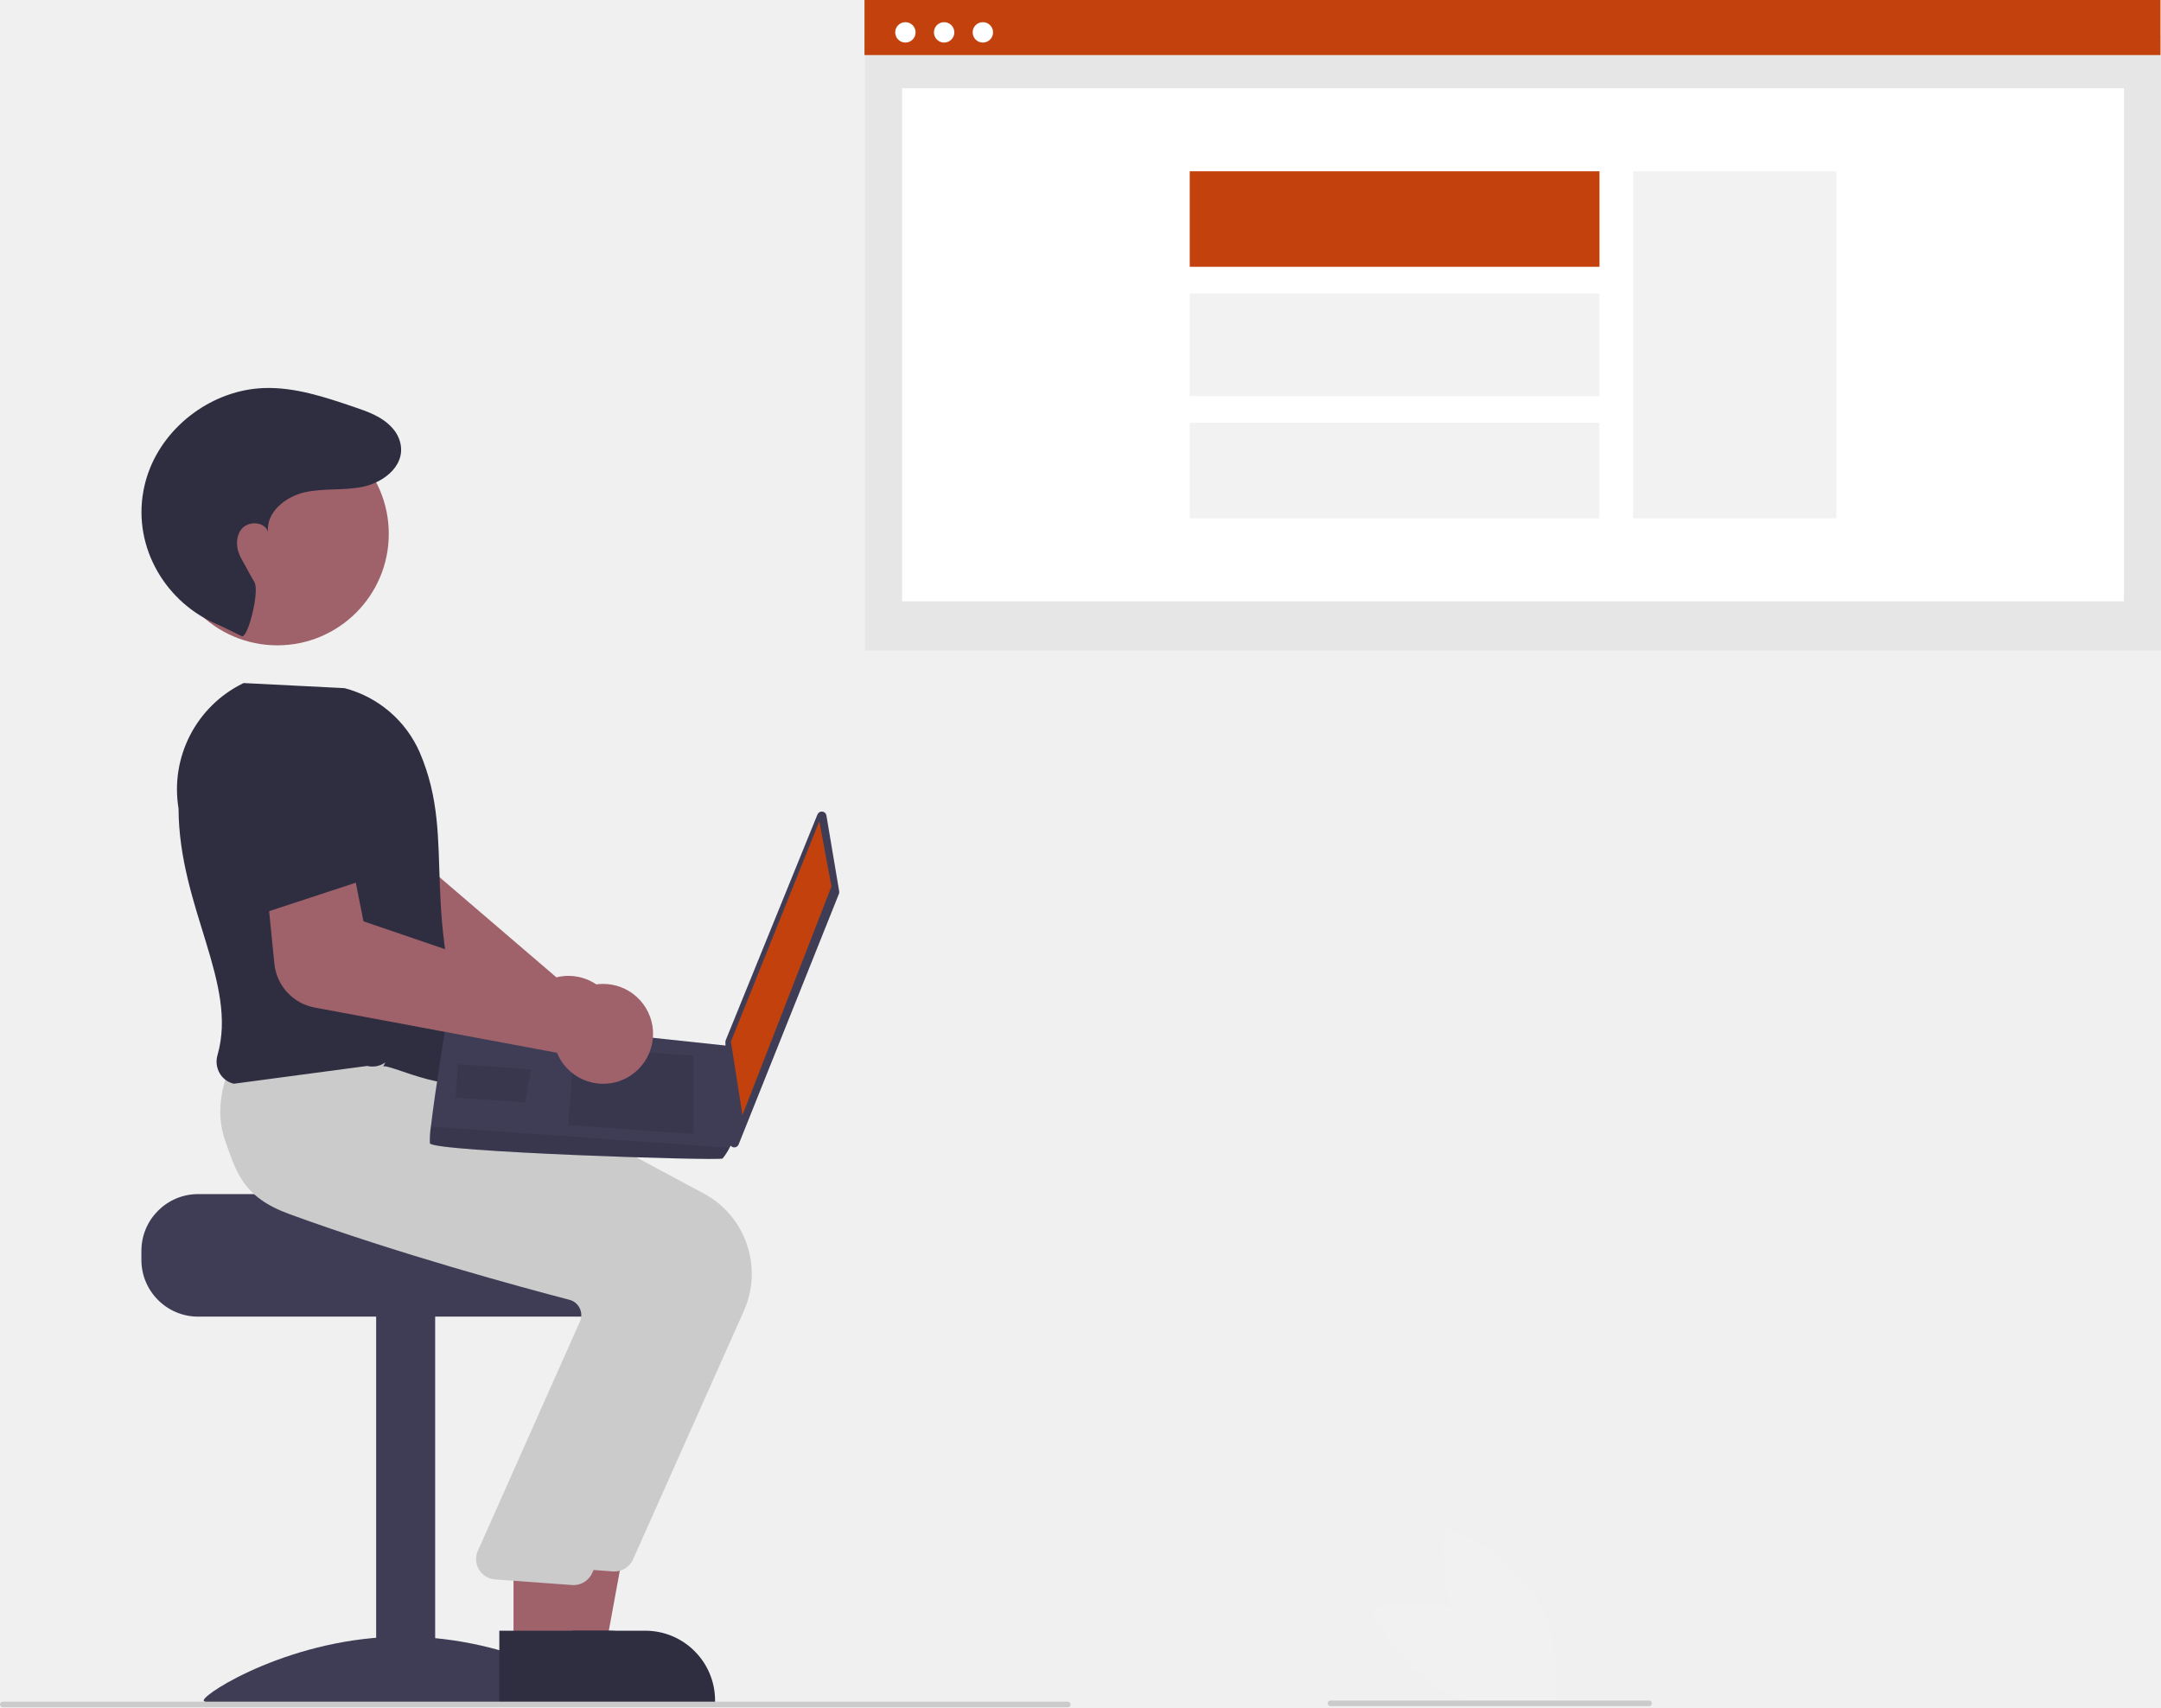
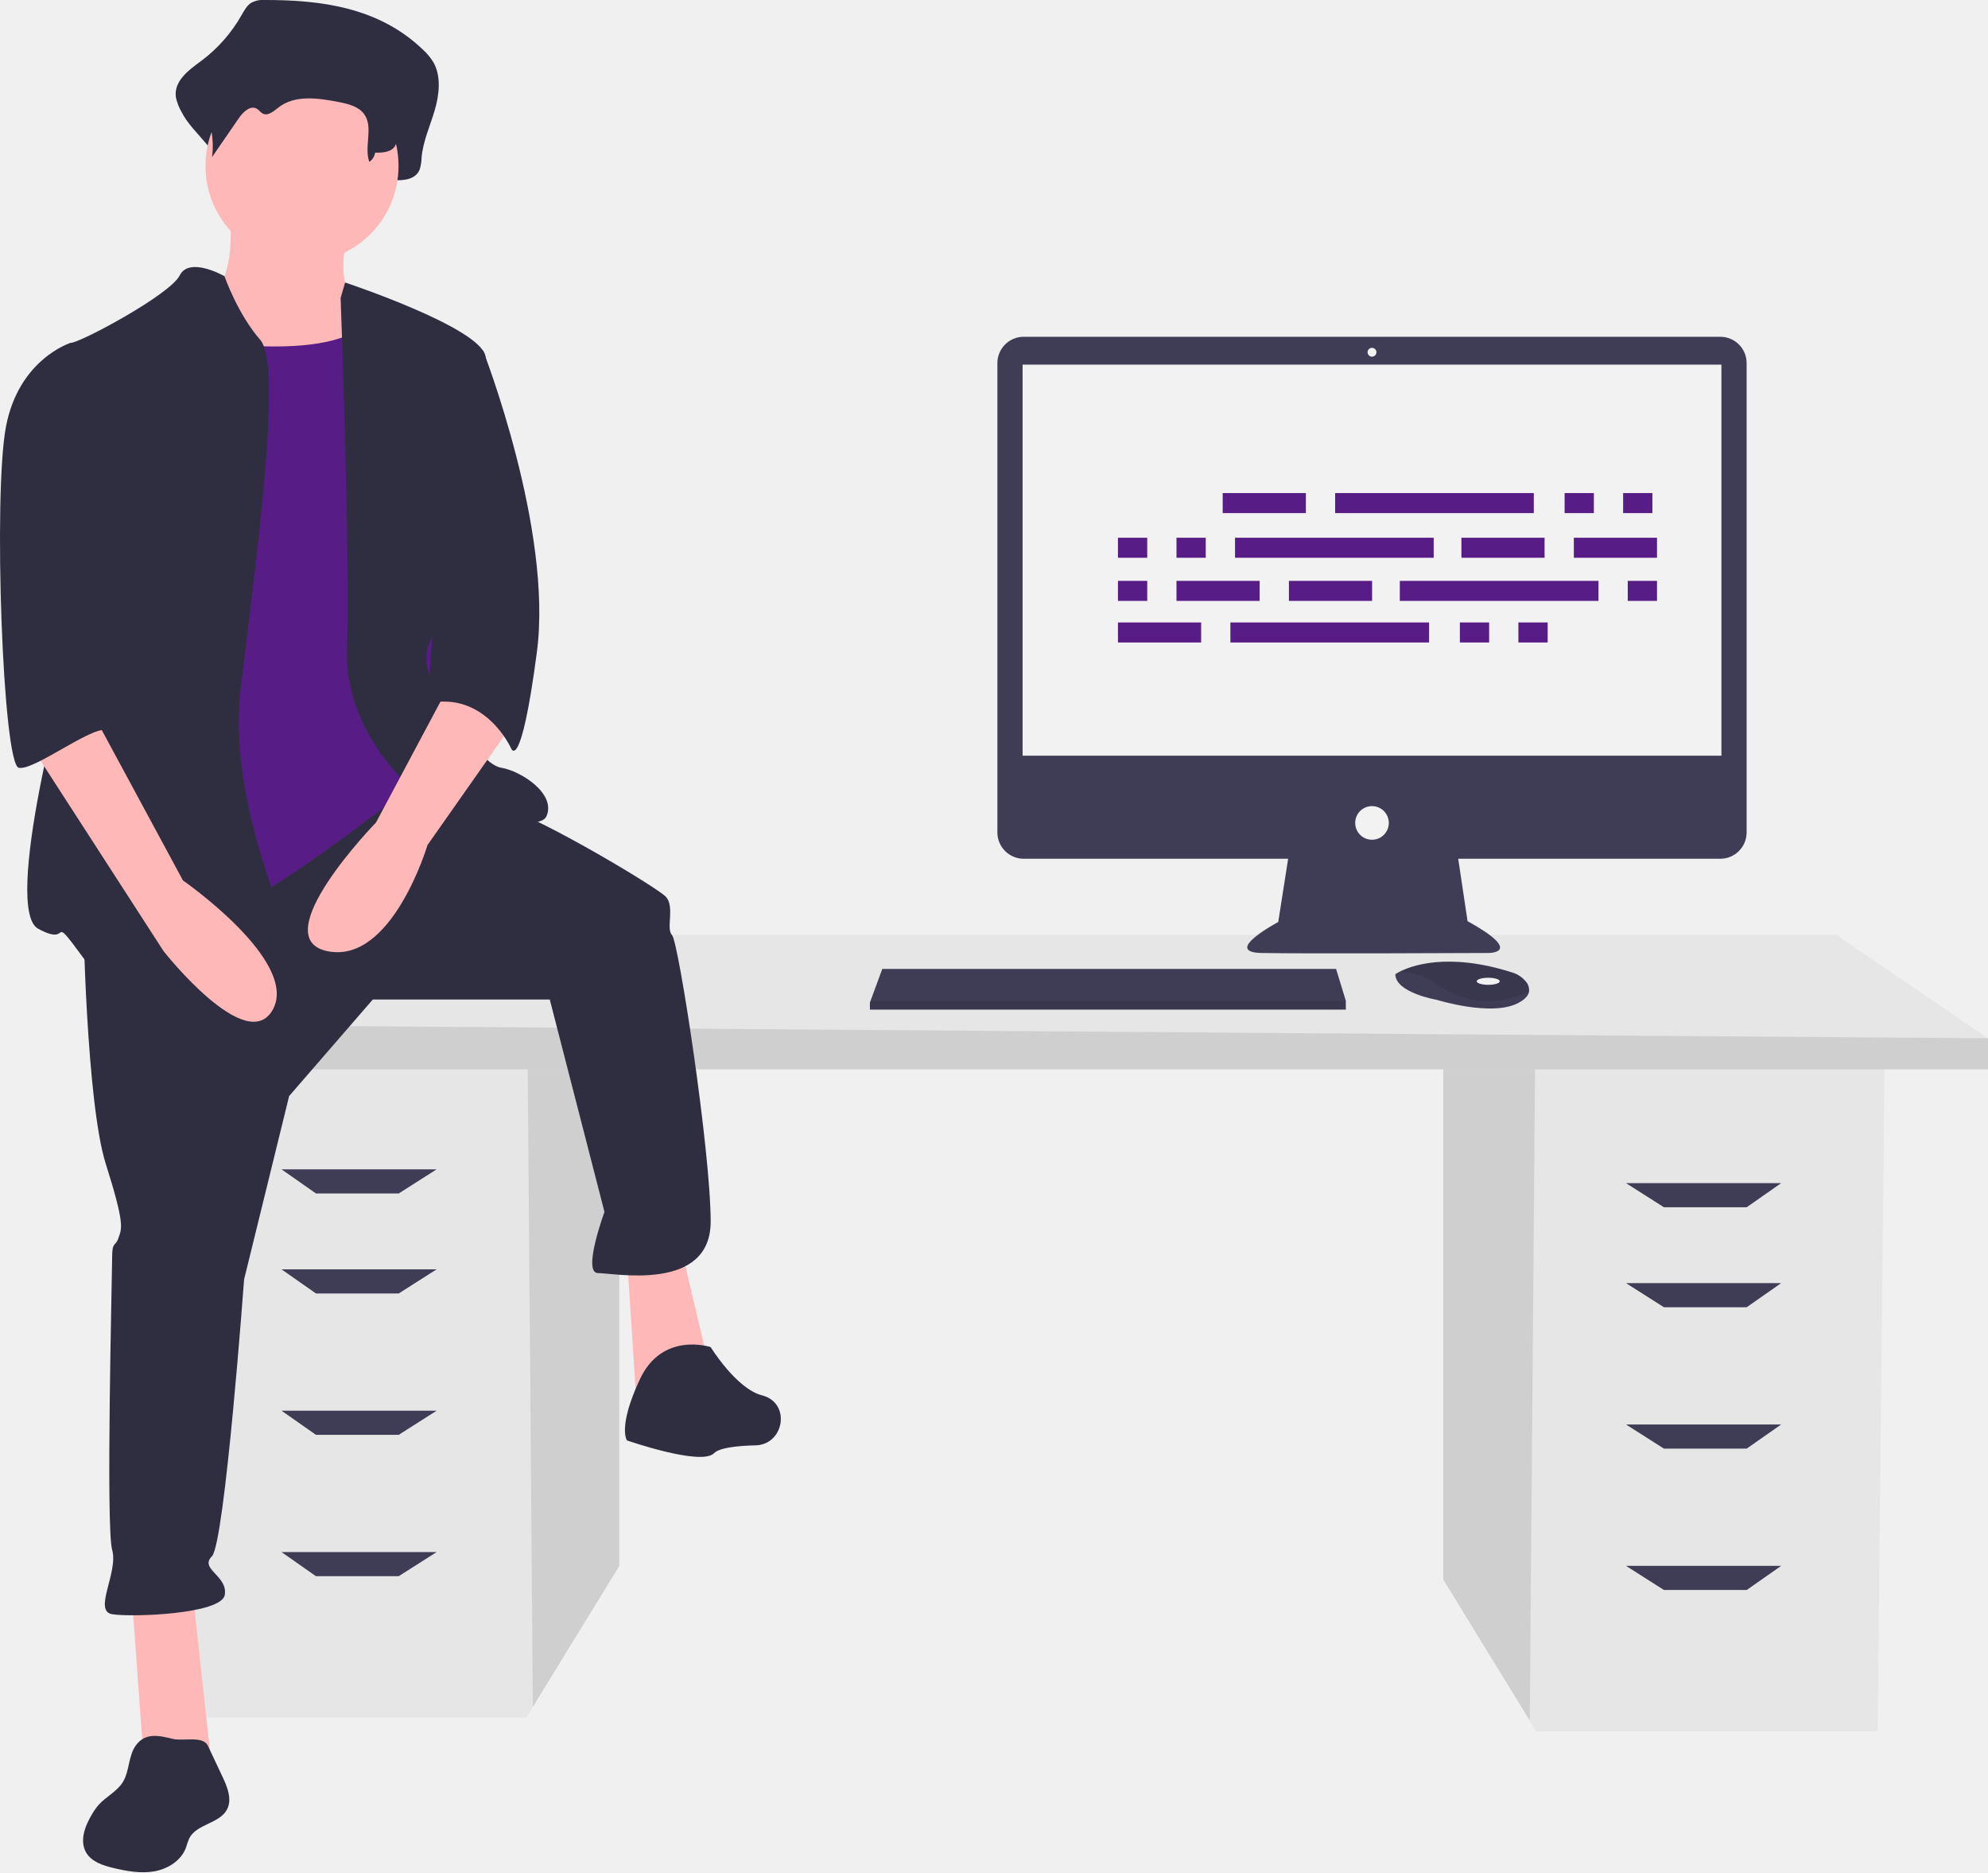
- <svg xmlns="http://www.w3.org/2000/svg" id="b4e9d833-dfac-4889-b0f2-073e524f4cae" data-name="Layer 1" width="773.114" height="610.804" viewBox="0 0 773.114 610.804">
-   <rect id="e81a7c33-c795-457d-8abc-c4a3c260cd56" data-name="Rectangle 62" x="309.473" y="12.711" width="463.641" height="220.006" fill="#e6e6e6" />
-   <rect id="be98c830-918a-42d1-b1b0-0085d5874e90" data-name="Rectangle 75" x="322.731" y="31.577" width="437.126" height="183.558" fill="#fff" />
-   <rect id="ea07d9fd-7a34-4098-acd7-056fd1871281" data-name="Rectangle 80" x="309.276" width="463.641" height="19.697" fill="#c2410c" />
-   <circle id="b9ed5a45-8896-4ed9-86b4-15f853c9a185" data-name="Ellipse 90" cx="323.913" cy="11.582" r="3.651" fill="#fff" />
-   <circle id="a9233a38-f8ba-48e0-88f3-496fd4836d40" data-name="Ellipse 91" cx="337.77" cy="11.582" r="3.651" fill="#fff" />
-   <circle id="aa82180f-a6a9-4f5f-82fc-e73106f4ad92" data-name="Ellipse 92" cx="351.627" cy="11.582" r="3.651" fill="#fff" />
-   <rect x="584.272" y="61.279" width="72.676" height="124.155" fill="#f2f2f2" />
-   <rect x="425.64" y="61.277" width="146.59" height="34.175" fill="#c2410c" />
-   <rect x="425.64" y="104.969" width="146.59" height="36.771" fill="#f2f2f2" />
-   <rect x="425.64" y="151.257" width="146.59" height="34.175" fill="#f2f2f2" />
-   <path d="M434.646,511.7a17.867,17.867,0,0,0-19.79-17.862,17.202,17.202,0,0,0-2.348.433l-60.464-51.827,3.613-19.475-29.802-9.658-8.985,31.211a18.103,18.103,0,0,0,7.68,20.204l74.381,47.045a17.068,17.068,0,0,0,.091,1.752,17.867,17.867,0,0,0,21.691,15.502,17.382,17.382,0,0,0,2.105-.608A17.92,17.92,0,0,0,434.646,511.7Z" transform="translate(-213.4429 -144.5982)" fill="#9f616a" />
-   <path d="M284.325,571.807h77.958c0,2.241,80.345,4.059,80.345,4.059a20.884,20.884,0,0,1,3.426,3.248,20.152,20.152,0,0,1,4.71,12.99v3.248A20.305,20.305,0,0,1,430.466,615.65H284.325a20.315,20.315,0,0,1-20.297-20.297v-3.248A20.326,20.326,0,0,1,284.325,571.807Z" transform="translate(-213.4429 -144.5982)" fill="#3f3d56" />
-   <rect x="134.573" y="470.245" width="21.109" height="136.399" fill="#3f3d56" />
-   <path d="M429.206,752.939c0,2.554-31.988.988-71.447.988s-71.447,1.566-71.447-.988,31.988-22.806,71.447-22.806S429.206,750.385,429.206,752.939Z" transform="translate(-213.4429 -144.5982)" fill="#3f3d56" />
-   <polygon points="196.707 589.916 216.613 589.914 226.084 538.282 196.703 538.284 196.707 589.916" fill="#9f616a" />
-   <path d="M405.072,753.811l64.189-.002v-.812a24.984,24.984,0,0,0-24.983-24.984h-.003l-39.205.002Z" transform="translate(-213.4429 -144.5982)" fill="#2f2e41" />
-   <path d="M439.924,702.496l39.687-88.996a32.616,32.616,0,0,0-14.32-41.868l-86.083-46.161-39.282-3.341-36.234-3.294-.261.442c-.334.565-8.125,14.021-2.859,28.776,3.995,11.192,14.385,19.934,30.883,25.984,38.507,14.119,82.991,26.187,100.328,30.719a5.604,5.604,0,0,1,3.591,2.857,5.681,5.681,0,0,1,.319,4.545L398.822,694.997a7.307,7.307,0,0,0,6.186,9.79l27.55,2.006q.351.033.699.033A7.302,7.302,0,0,0,439.924,702.496Z" transform="translate(-213.4429 -144.5982)" fill="#cbcbcb" />
-   <polygon points="183.716 589.916 203.622 589.914 213.094 538.282 183.713 538.284 183.716 589.916" fill="#9f616a" />
-   <path d="M392.082,753.811l64.189-.002v-.812a24.984,24.984,0,0,0-24.983-24.984h-.003l-39.205.002Z" transform="translate(-213.4429 -144.5982)" fill="#2f2e41" />
-   <path d="M425.31,707.367l39.687-88.996a32.616,32.616,0,0,0-14.32-41.868l-86.083-46.161-39.282-3.341-28.381-2.462.004-.389c-.334.565-8.125,14.021-2.859,28.776,3.995,11.192,6.266,19.934,22.764,25.984,38.507,14.119,82.991,26.187,100.328,30.719a5.604,5.604,0,0,1,3.591,2.857,5.681,5.681,0,0,1,.319,4.545L384.208,699.868a7.307,7.307,0,0,0,6.186,9.79l27.55,2.006q.351.033.699.033A7.302,7.302,0,0,0,425.31,707.367Z" transform="translate(-213.4429 -144.5982)" fill="#cbcbcb" />
-   <path d="M350.517,526.163c1.903-1.346,29.228,12.99,34.1,1.624-22.733-56.833-7.068-81.374-20.993-113.965a40.581,40.581,0,0,0-26.901-23.025l-36.129-1.824-.187.09a42.227,42.227,0,0,0-23.089,44.798c.129,35.469,21.35,62.521,13.93,88.247a8.317,8.317,0,0,0,.786,6.468,7.931,7.931,0,0,0,5.059,3.749l47.705-6.364a8.061,8.061,0,0,0,6.522-1.262Z" transform="translate(-213.4429 -144.5982)" fill="#2f2e41" />
-   <circle cx="99.209" cy="190.998" r="39.882" fill="#9f616a" />
-   <path d="M299.948,372.203c2.119.927,6.458-15.958,4.515-19.335-2.891-5.022-2.72-4.986-4.639-8.309s-2.348-7.871.137-10.794,8.236-2.536,9.37,1.13c-.73-6.963,6.157-12.559,12.979-14.132s14.017-.596,20.877-1.996c7.961-1.624,16.243-8.297,13.067-17.051a12.33,12.33,0,0,0-2.405-3.952c-3.67-4.126-8.803-5.888-13.822-7.591-10.441-3.544-21.168-7.132-32.187-6.741-18.105.643-35.22,13.159-41.32,30.218a42.473,42.473,0,0,0-1.759,6.536c-3.782,20.337,8.028,40.397,27.209,48.141Z" transform="translate(-213.4429 -144.5982)" fill="#2f2e41" />
-   <path d="M509.097,436.337l4.573,27.156a1.672,1.672,0,0,1-.096.899l-35.88,89.653a1.672,1.672,0,0,1-3.222-.551l-1.52-36.027a1.672,1.672,0,0,1,.121-.7l32.827-80.782a1.672,1.672,0,0,1,3.197.352Z" transform="translate(-213.4429 -144.5982)" fill="#3f3d56" />
-   <polygon points="293.114 293.823 297.46 317.153 265.619 398.964 261.485 372.647 293.114 293.823" fill="#c2410c" />
-   <path d="M367.247,553.628c.783,3.058,103.64,6.369,104.707,5.444a21.674,21.674,0,0,0,2.474-3.828c1.078-1.925,2.076-3.856,2.076-3.856l-1.69-32.529L373.492,508.031s-4.483,27.146-5.89,39.617A29.957,29.957,0,0,0,367.247,553.628Z" transform="translate(-213.4429 -144.5982)" fill="#3f3d56" />
-   <polygon points="248.114 377.702 248.123 405.727 203.309 402.541 205.292 374.657 248.114 377.702" opacity="0.1" style="isolation:isolate" />
-   <polygon points="189.717 382.557 189.988 382.523 187.872 394.437 162.975 392.667 163.825 380.716 189.717 382.557" opacity="0.1" style="isolation:isolate" />
-   <path d="M367.247,553.628c.783,3.058,103.64,6.369,104.707,5.444a21.674,21.674,0,0,0,2.474-3.828l-106.826-7.596A29.957,29.957,0,0,0,367.247,553.628Z" transform="translate(-213.4429 -144.5982)" opacity="0.1" style="isolation:isolate" />
-   <path d="M325.946,505.051l86.764,16.192a17.078,17.078,0,0,0,.734,1.593,17.906,17.906,0,0,0,11.491,8.973,17.72,17.72,0,0,0,14.399-2.609,17.864,17.864,0,0,0-18.475-30.512,17.168,17.168,0,0,0-2.02,1.272l-75.361-25.744-3.857-19.429L308.361,456.856l3.239,32.57A17.767,17.767,0,0,0,325.946,505.051Z" transform="translate(-213.4429 -144.5982)" fill="#9f616a" />
-   <path d="M307.302,471.383l45.422-14.929-10.596-30.423a18.135,18.135,0,0,0-20.107-11.924h0a18.135,18.135,0,0,0-15.153,18.089Z" transform="translate(-213.4429 -144.5982)" fill="#2f2e41" />
-   <path d="M595.443,755.402h-381a1,1,0,1,1,0-2h381a1,1,0,0,1,0,2Z" transform="translate(-213.4429 -144.5982)" fill="#cbcbcb" />
-   <path d="M743.65,723.895c18.274,9.457,26.398,30.049,26.398,30.049s-21.503,5.258-39.777-4.199-26.398-30.049-26.398-30.049S725.376,714.438,743.65,723.895Z" transform="translate(-213.4429 -144.5982)" fill="#f1f1f1" />
-   <path d="M737.806,730.708c10.905,17.449,32.086,23.881,32.086,23.881s3.501-21.858-7.403-39.306-32.086-23.881-32.086-23.881S726.901,713.259,737.806,730.708Z" transform="translate(-213.4429 -144.5982)" fill="#f1f1f1" />
-   <path d="M803.443,755.005h-114a1,1,0,0,1,0-2h114a1,1,0,0,1,0,2Z" transform="translate(-213.4429 -144.5982)" fill="#cbcbcb" />
+ <svg xmlns="http://www.w3.org/2000/svg" id="b52d7e2d-d80f-4111-b6ed-d15502ee1edd" data-name="Layer 1" width="711.188" height="669.683" viewBox="0 0 711.188 669.683">
+   <polygon points="516.326 380.018 516.326 565.013 547.27 615.443 549.625 619.279 671.722 619.279 674.189 380.018 516.326 380.018" fill="#e6e6e6" />
+   <polygon points="516.326 380.018 516.326 565.013 547.27 615.443 549.169 380.018 516.326 380.018" opacity="0.1" />
+   <polygon points="221.566 375.084 221.566 560.08 190.622 610.51 188.267 614.345 66.17 614.345 63.703 375.084 221.566 375.084" fill="#e6e6e6" />
+   <polygon points="221.566 375.084 221.566 560.08 190.622 610.51 188.723 375.084 221.566 375.084" opacity="0.1" />
+   <polygon points="711.188 371.385 711.188 382.484 47.67 382.484 47.67 366.451 109.335 334.385 656.923 334.385 711.188 371.385" fill="#e6e6e6" />
+   <polygon points="711.188 371.385 711.188 382.484 47.67 382.484 47.67 366.451 711.188 371.385" opacity="0.1" />
+   <polygon points="142.635 426.883 113.035 426.883 100.702 418.25 156.201 418.25 142.635 426.883" fill="#3f3d56" />
+   <polygon points="142.635 462.649 113.035 462.649 100.702 454.016 156.201 454.016 142.635 462.649" fill="#3f3d56" />
+   <polygon points="142.635 513.215 113.035 513.215 100.702 504.581 156.201 504.581 142.635 513.215" fill="#3f3d56" />
+   <polygon points="142.635 563.78 113.035 563.78 100.702 555.147 156.201 555.147 142.635 563.78" fill="#3f3d56" />
+   <polygon points="595.257 431.816 624.857 431.816 637.19 423.183 581.691 423.183 595.257 431.816" fill="#3f3d56" />
+   <polygon points="595.257 467.582 624.857 467.582 637.19 458.949 581.691 458.949 595.257 467.582" fill="#3f3d56" />
+   <polygon points="595.257 518.148 624.857 518.148 637.19 509.515 581.691 509.515 595.257 518.148" fill="#3f3d56" />
+   <polygon points="595.257 568.713 624.857 568.713 637.19 560.08 581.691 560.08 595.257 568.713" fill="#3f3d56" />
+   <path d="M859.82,235.615H610.634a9.423,9.423,0,0,0-9.424,9.424V412.897a9.423,9.423,0,0,0,9.424,9.424h94.593l-3.544,22.626s-20.253,10.759-6.013,11.076,81.328,0,81.328,0,12.974,0-7.595-11.392l-3.334-22.31h93.75a9.423,9.423,0,0,0,9.424-9.424V245.039A9.423,9.423,0,0,0,859.82,235.615Z" transform="translate(-244.406 -115.1587)" fill="#3f3d56" />
+   <rect x="365.823" y="130.424" width="249.996" height="139.871" fill="#f2f2f2" />
+   <circle cx="490.821" cy="125.994" r="1.582" fill="#f2f2f2" />
+   <circle cx="490.821" cy="294.346" r="6.013" fill="#f2f2f2" />
+   <polygon points="481.452 357.952 481.452 361.117 311.202 361.117 311.202 358.585 311.436 357.952 315.632 346.56 477.971 346.56 481.452 357.952" fill="#3f3d56" />
+   <path d="M791.376,470.013c-.31,1.326-1.481,2.725-4.127,4.047-9.493,4.747-28.797-1.266-28.797-1.266s-14.873-2.532-14.873-9.177a11.866,11.866,0,0,1,1.304-.775c3.991-2.112,17.225-7.322,40.691.221a9.786,9.786,0,0,1,4.46,2.923A4.667,4.667,0,0,1,791.376,470.013Z" transform="translate(-244.406 -115.1587)" fill="#3f3d56" />
+   <path d="M791.376,470.013c-11.62,4.452-21.977,4.785-32.607-2.598a23.343,23.343,0,0,0-13.886-4.573c3.991-2.112,17.225-7.322,40.691.221a9.786,9.786,0,0,1,4.46,2.923A4.667,4.667,0,0,1,791.376,470.013Z" transform="translate(-244.406 -115.1587)" opacity="0.1" />
+   <ellipse cx="532.4" cy="350.99" rx="4.114" ry="1.266" fill="#f2f2f2" />
+   <polygon points="481.452 357.952 481.452 361.117 311.202 361.117 311.202 358.585 311.436 357.952 481.452 357.952" opacity="0.1" />
+   <path d="M339.068,115.159a8.554,8.554,0,0,0-4.961,1.108c-1.476,1.011-2.406,2.782-3.356,4.429a52.986,52.986,0,0,1-14.434,16.305c-4.289,3.142-9.742,7.06-9.008,12.853a17.372,17.372,0,0,0,2.091,5.426c3.957,7.987,14.754,14.159,13.692,23.273,3.931-6.581-1.327-9.835,2.604-16.416,1.872-3.134,5.124-6.672,7.951-4.704.946.659,1.568,1.841,2.553,2.419,2.351,1.38,4.853-1.258,6.934-3.126,7.177-6.443,17.383-4.755,26.314-2.747,4.216.948,8.847,2.191,11.34,6.221,3.277,5.298-3.113,11.02-4.728,17.01a3.264,3.264,0,0,0,3.503,4.062c2.68-.264,5.854-.481,6.013-1.657,3.372.12,7.503-.262,8.947-3.772a14.762,14.762,0,0,0,.693-4.293c.53-5.897,3.033-11.277,4.691-16.89s2.379-12.191-.419-17.167a19.864,19.864,0,0,0-3.666-4.456C379.94,117.67,359.063,115.136,339.068,115.159Z" transform="translate(-244.406 -115.1587)" fill="#2f2e41" />
+   <path d="M326.544,190.064s3.453,28.778-9.209,31.081,11.511,41.441,11.511,41.441l57.557,6.907-13.814-46.045s-9.209-3.453-3.453-26.476S326.544,190.064,326.544,190.064Z" transform="translate(-244.406 -115.1587)" fill="#ffb8b8" />
+   <polygon points="47.028 569.318 51.633 632.631 75.806 632.631 68.9 569.318 47.028 569.318" fill="#ffb8b8" />
+   <polygon points="224.303 449.6 227.756 502.552 254.233 491.041 243.872 447.298 224.303 449.6" fill="#ffb8b8" />
+   <path d="M274.167,442.738s1.151,66.766,8.058,88.637,5.756,23.023,4.605,26.476-2.302,1.151-2.302,6.907-2.302,96.695,0,104.753-6.907,21.872,0,23.023,39.139,0,40.29-6.907-9.209-9.209-4.605-13.814,11.511-98.998,11.511-98.998l16.116-65.615,29.93-34.534H441.082l19.569,75.975s-8.058,21.872-2.302,21.872,40.29,6.907,40.29-18.418S487.127,451.947,484.825,449.645s1.151-10.36-2.302-13.814-43.743-27.627-58.708-32.232S387.857,393.515,387.857,393.515Z" transform="translate(-244.406 -115.1587)" fill="#2f2e41" />
+   <path d="M498.639,596.991s-17.267-5.756-25.325,11.511-4.605,21.872-4.605,21.872,26.476,9.209,31.081,4.605c2.003-2.003,8.365-2.699,14.913-2.846,9.973-.224,12.626-14.333,3.207-17.619q-.421-.147-.853-.255C507.848,611.955,498.639,596.991,498.639,596.991Z" transform="translate(-244.406 -115.1587)" fill="#2f2e41" />
+   <circle cx="108.038" cy="59.365" r="34.534" fill="#ffb8b8" />
+   <path d="M307.55,235.534s56.406,11.511,70.219-6.907,19.569,51.801,19.569,51.801l6.907,73.673-10.36,40.29s-54.103,43.743-71.37,47.197-43.743,5.756-43.743,5.756,8.058-127.776,8.058-130.078S307.55,235.534,307.55,235.534Z" transform="translate(-244.406 -115.1587)" fill="#581c87" />
+   <path d="M324.704,213.945s-12.55-7.189-16.003-.282S273.016,237.836,269.562,237.836s6.907,95.544,2.302,107.056S245.389,440.436,258.051,447.343s3.453-6.907,16.116,10.36,74.824,17.267,78.277,10.36-27.627-58.708-21.872-107.056,14.965-115.114,6.907-124.323S324.704,213.945,324.704,213.945Z" transform="translate(-244.406 -115.1587)" fill="#2f2e41" />
+   <path d="M366.258,221.72l1.603-5.518s47.895,15.878,50.198,26.238,1.151,82.882-6.907,88.637-19.569,14.965-11.511,28.778,17.267,28.778,24.174,29.93,19.569,9.209,16.116,17.267-44.894-6.907-44.894-6.907-27.627-20.72-26.476-52.952S366.258,221.72,366.258,221.72Z" transform="translate(-244.406 -115.1587)" fill="#2f2e41" />
+   <path d="M406.548,357.554l-27.627,51.801s-40.29,41.441-17.267,46.045,35.685-37.987,35.685-37.987l29.93-42.592Z" transform="translate(-244.406 -115.1587)" fill="#ffb8b8" />
+   <path d="M340.75,124.195a7.838,7.838,0,0,0-4.039.783,9.413,9.413,0,0,0-2.732,3.131,39.773,39.773,0,0,1-11.75,11.524c-3.491,2.221-7.93,4.99-7.333,9.084a11.359,11.359,0,0,0,1.702,3.835,30.163,30.163,0,0,1,3.665,18.801l9.6-13.954c1.524-2.215,4.171-4.715,6.472-3.324.77.466,1.276,1.301,2.078,1.71,1.914.975,3.95-.889,5.644-2.21,5.842-4.554,14.15-3.361,21.421-1.942,3.432.67,7.202,1.549,9.231,4.397,3.372,4.733-.149,11.572,1.819,17.04a5.023,5.023,0,0,0,2.079-3.317c2.745.085,6.107-.185,7.283-2.666a9.188,9.188,0,0,0,.564-3.034c.432-4.168,2.469-7.971,3.819-11.938s1.937-8.616-.341-12.133a14.681,14.681,0,0,0-2.984-3.149C374.022,125.97,357.027,124.178,340.75,124.195Z" transform="translate(-244.406 -115.1587)" fill="#2f2e41" />
+   <path d="M406.548,237.836l10.725,2.847s24.96,63.919,19.204,107.662-9.209,34.534-9.209,34.534-9.209-20.72-29.93-16.116Z" transform="translate(-244.406 -115.1587)" fill="#2f2e41" />
+   <path d="M293.029,739.422c-2.776,3.772-2.219,9.165-4.678,13.151-2.131,3.455-6.148,5.267-8.814,8.329a22.326,22.326,0,0,0-2.266,3.26c-2.473,4.143-4.483,9.452-2.048,13.616,1.959,3.35,6.078,4.66,9.855,5.552,4.774,1.128,9.734,2.031,14.564,1.169s9.549-3.819,11.271-8.412a32.5,32.5,0,0,1,1.205-3.401c2.617-5.153,10.827-5.209,13.506-10.33,1.875-3.584.151-7.916-1.571-11.576l-5.261-11.177c-1.746-3.709-8.824-1.576-12.513-2.465C301.465,735.978,296.491,734.701,293.029,739.422Z" transform="translate(-244.406 -115.1587)" fill="#2f2e41" />
+   <path d="M254.598,380.577l48.348,74.824s29.93,37.987,39.139,20.72-32.232-46.045-32.232-46.045L278.772,372.519Z" transform="translate(-244.406 -115.1587)" fill="#ffb8b8" />
+   <path d="M278.772,240.138,269.562,237.836s-18.418,5.756-23.023,29.93-1.151,120.869,4.605,122.02,28.427-16.837,32.056-13.023-7.882-15.756-4.429-26.116S278.772,240.138,278.772,240.138Z" transform="translate(-244.406 -115.1587)" fill="#2f2e41" />
+   <g id="f3c2397c-d780-4cc6-97d8-1503d8277a2c" data-name="Group 13">
+     <rect id="ad41612f-86f7-46b2-a964-3a5da7bcf3cf" data-name="Rectangle 55" x="437.407" y="176.363" width="29.752" height="7.163" fill="#581c87" />
+     <rect id="b9a0b375-cc2a-4c59-8850-661af54e4f62" data-name="Rectangle 56" x="559.722" y="176.363" width="10.468" height="7.163" fill="#581c87" />
+     <rect id="e174c2ab-9bc5-41ec-b37c-b06fbf8a9878" data-name="Rectangle 57" x="580.659" y="176.363" width="10.468" height="7.163" fill="#581c87" />
+     <rect id="ba2479ac-4c7d-43b4-a028-73b1e20e4002" data-name="Rectangle 58" x="477.628" y="176.363" width="71.075" height="7.163" fill="#581c87" />
+     <rect id="ac60ef86-00f2-480b-8171-28b6fdfc1958" data-name="Rectangle 59" x="399.941" y="222.644" width="29.752" height="7.163" fill="#581c87" />
+     <rect id="b3d8298d-cd65-487a-8b19-4cee946356e7" data-name="Rectangle 60" x="522.256" y="222.644" width="10.468" height="7.163" fill="#581c87" />
+     <rect id="ed27f15f-f0c4-4569-8330-a6688f8e356c" data-name="Rectangle 61" x="543.193" y="222.644" width="10.468" height="7.163" fill="#581c87" />
+     <rect id="f685c005-adaf-4d60-acda-005b037d82a6" data-name="Rectangle 62" x="440.162" y="222.644" width="71.075" height="7.163" fill="#581c87" />
+     <rect id="eca7c7fc-83f8-48ca-a588-6606db47af3f" data-name="Rectangle 63" x="522.807" y="192.341" width="29.752" height="7.163" fill="#581c87" />
+     <rect id="a71b5b2f-f8b9-481d-a301-5e3357e5fe42" data-name="Rectangle 64" x="563.028" y="192.341" width="29.752" height="7.163" fill="#581c87" />
+     <rect id="abb3a25a-f854-41fc-8391-e6ad9fbe2417" data-name="Rectangle 66" x="399.941" y="192.341" width="10.468" height="7.163" fill="#581c87" />
+     <rect id="add2b425-b775-4eb5-9c25-8c4c14f957c9" data-name="Rectangle 67" x="420.878" y="192.341" width="10.468" height="7.163" fill="#581c87" />
+     <rect id="b7159612-3b84-4b0b-a885-612eaab04c06" data-name="Rectangle 68" x="441.815" y="192.341" width="71.075" height="7.163" fill="#581c87" />
+     <rect id="edfc7301-4de5-47dc-80e2-1ae2da982d6d" data-name="Rectangle 69" x="461.099" y="207.768" width="29.752" height="7.163" fill="#581c87" />
+     <rect id="e1009f91-6275-4375-80fa-0d778e331fdc" data-name="Rectangle 70" x="420.878" y="207.768" width="29.752" height="7.163" fill="#581c87" />
+     <rect id="a060fb9f-1f1a-4862-9a69-16dd49199e18" data-name="Rectangle 71" x="399.941" y="207.768" width="10.468" height="7.163" fill="#581c87" />
+     <rect id="b6754d5f-104f-449c-b9a9-cf9ac82bf5fe" data-name="Rectangle 73" x="582.312" y="207.768" width="10.468" height="7.163" fill="#581c87" />
+     <rect id="e6ed1ccd-2cfd-450f-a339-07df3a1ee6bb" data-name="Rectangle 74" x="500.768" y="207.768" width="71.075" height="7.163" fill="#581c87" />
+   </g>
</svg>
